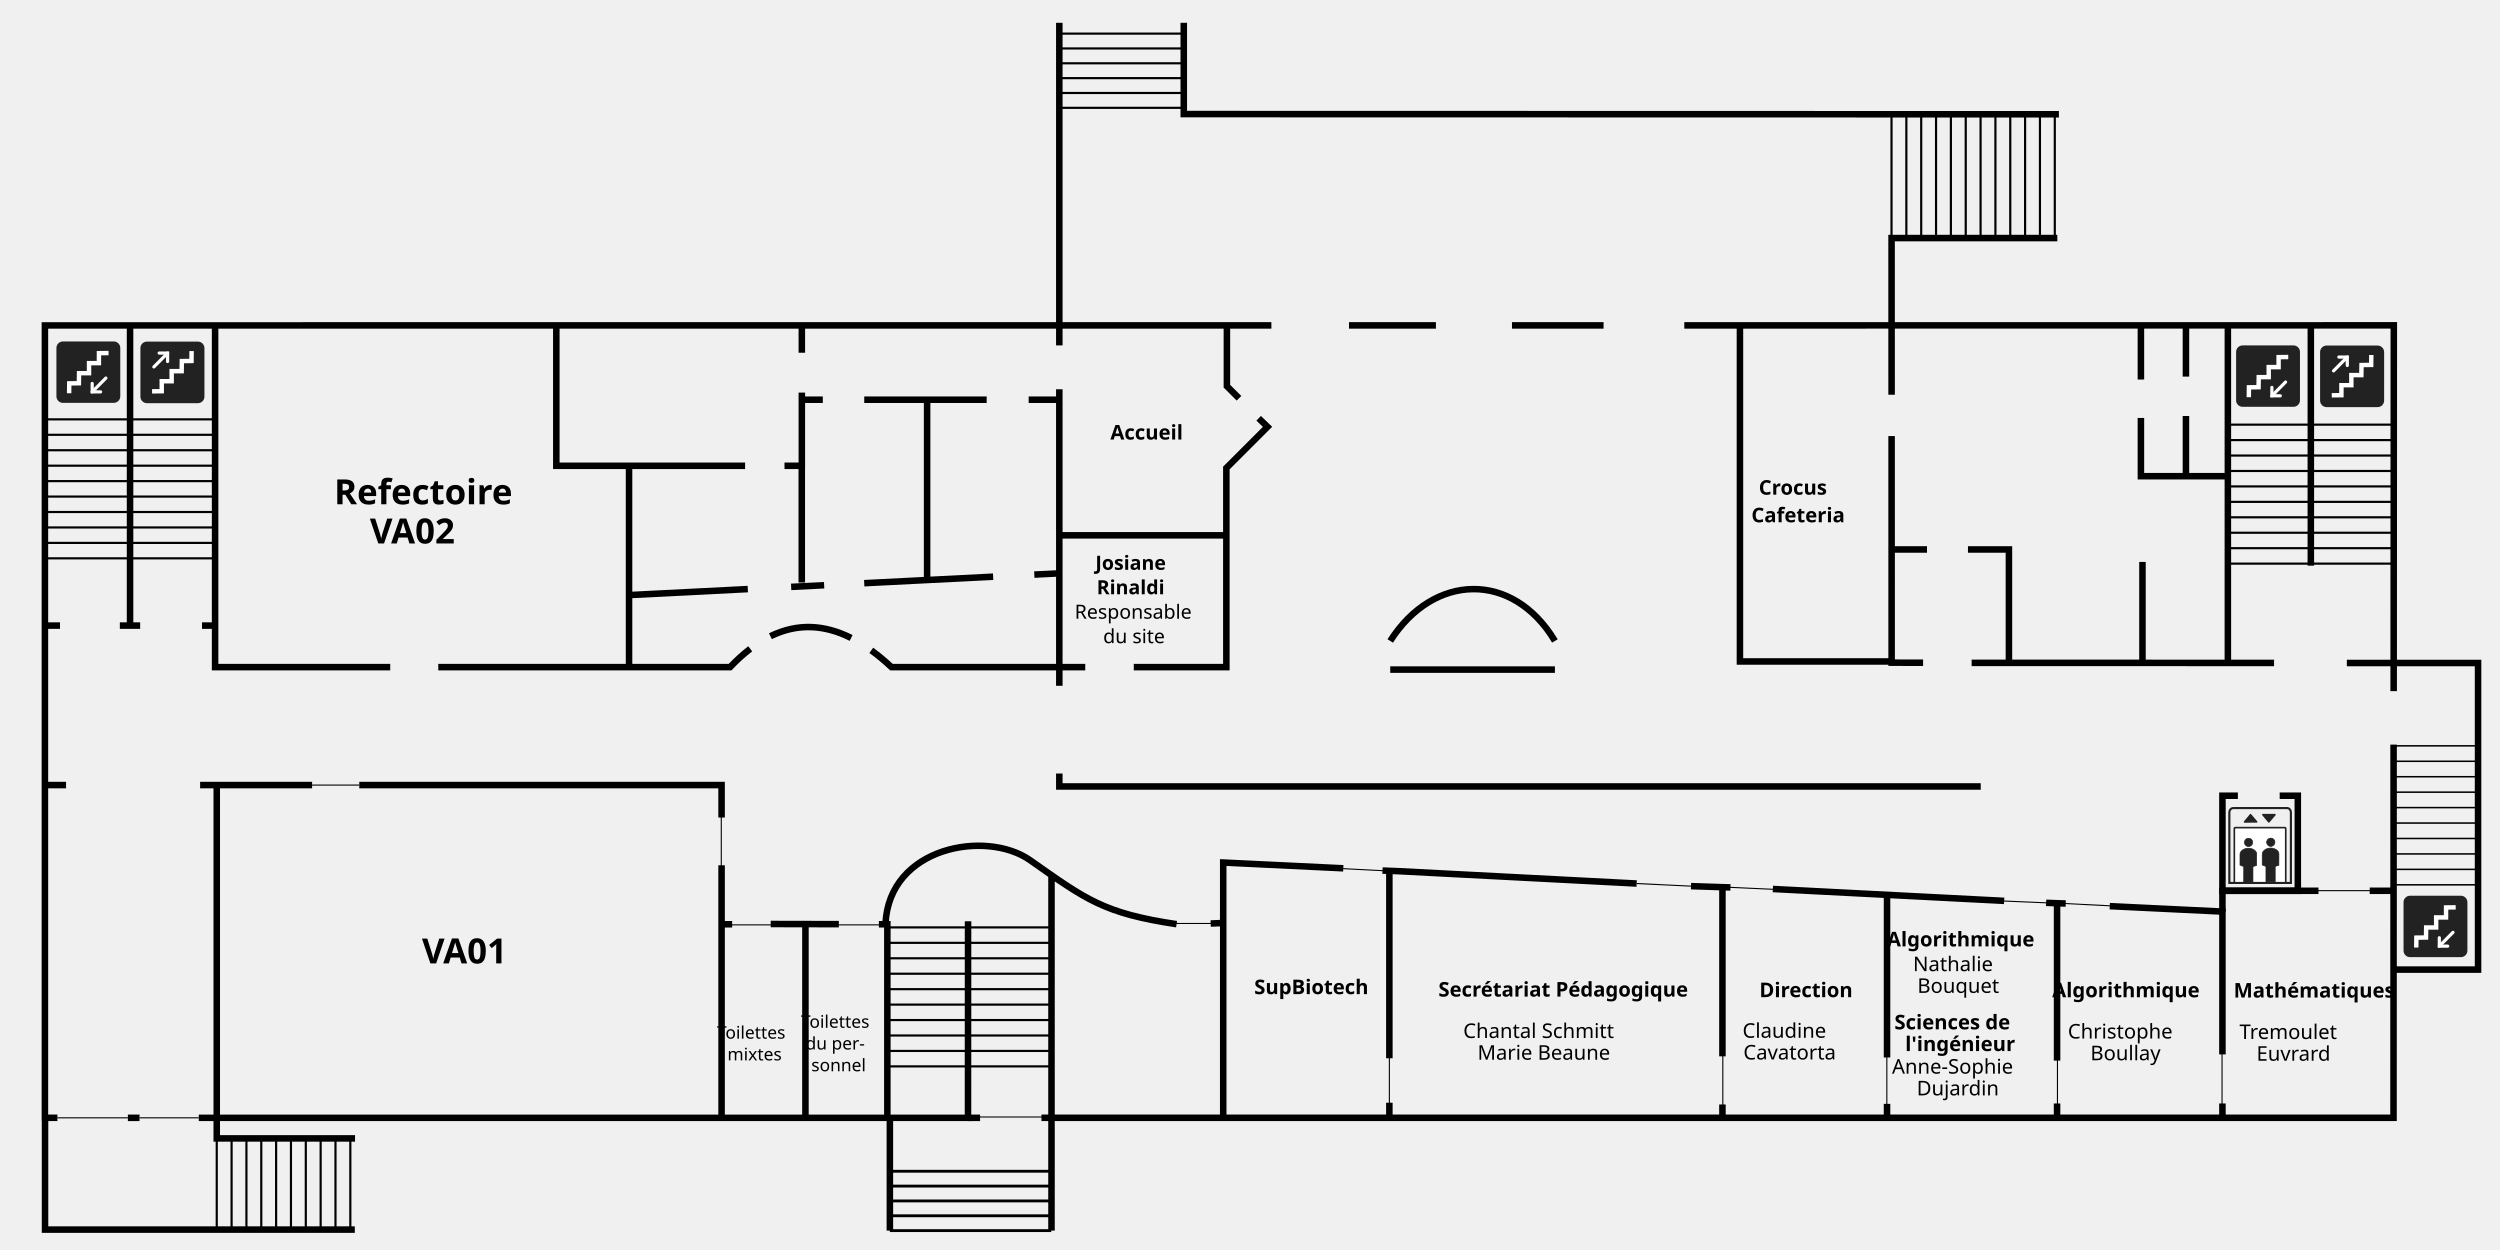
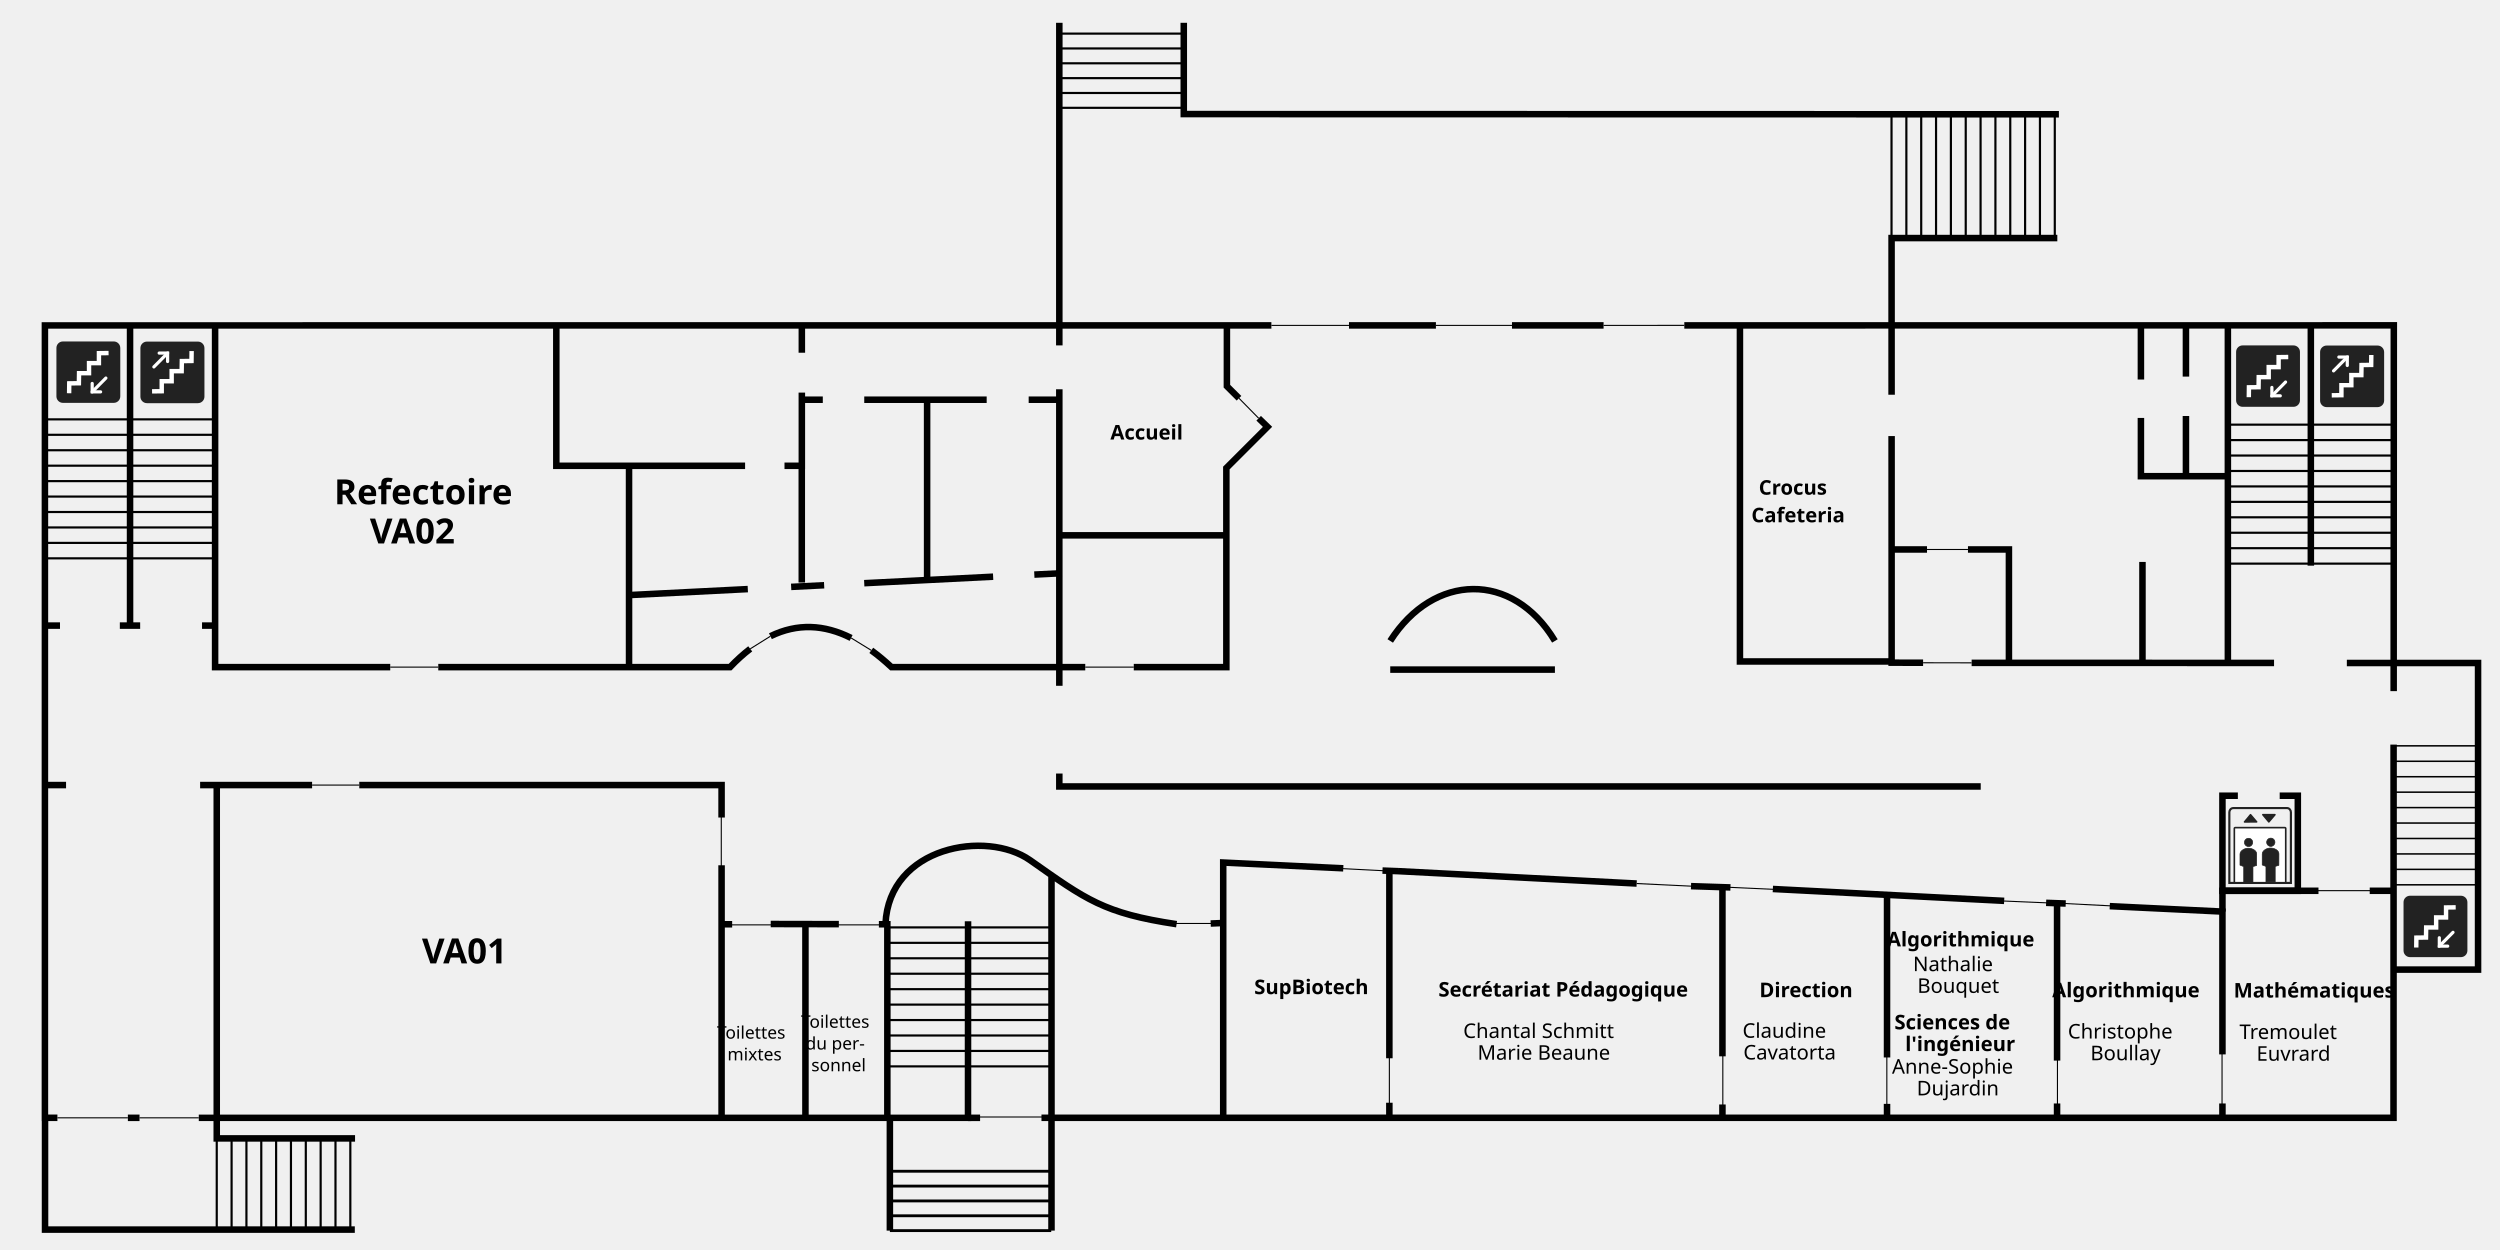
- <svg xmlns="http://www.w3.org/2000/svg" xmlns:xlink="http://www.w3.org/1999/xlink" width="2300" height="1150" viewBox="0 0 2300 1150" id="svg2" version="1.1">
+ <svg xmlns="http://www.w3.org/2000/svg" xmlns:xlink="http://www.w3.org/1999/xlink" width="100%" height="100%" viewBox="0 0 2300 1150" id="svg2" version="1.1">
  <defs id="defs4">
    <linearGradient id="linearGradient15662">
      <stop style="stop-color:#ffffff;stop-opacity:0;" offset="0" id="stop15664" />
      <stop style="stop-color:#f8f8f8;stop-opacity:1;" offset="1" id="stop15666" />
    </linearGradient>
    <linearGradient id="linearGradient259">
      <stop style="stop-color:#e0e0e0;stop-opacity:1;" offset="0" id="stop260" />
      <stop id="stop4886" offset="0.405" style="stop-color:#ffffff;stop-opacity:1;" />
      <stop id="stop4884" offset="0.534" style="stop-color:#cdcdcd;stop-opacity:1;" />
      <stop style="stop-color:#494949;stop-opacity:1;" offset="1" id="stop261" />
    </linearGradient>
    <linearGradient id="linearGradient4668">
      <stop style="stop-color:#8e8d87;stop-opacity:1;" offset="0" id="stop4670" />
      <stop id="stop4676" offset="0.276" style="stop-color:#cbc9c1;stop-opacity:1;" />
      <stop style="stop-color:#8e8d87;stop-opacity:1;" offset="1" id="stop4672" />
    </linearGradient>
    <linearGradient id="linearGradient4688">
      <stop style="stop-color:#666666;stop-opacity:1;" offset="0" id="stop4690" />
      <stop style="stop-color:#000000;stop-opacity:0;" offset="1" id="stop4692" />
    </linearGradient>
    <linearGradient id="linearGradient4698">
      <stop style="stop-color:#fffffd;stop-opacity:1;" offset="0" id="stop4700" />
      <stop id="stop4706" offset="0.5" style="stop-color:#bbbbb9;stop-opacity:1;" />
      <stop style="stop-color:#000000;stop-opacity:1;" offset="1" id="stop4702" />
    </linearGradient>
    <linearGradient id="linearGradient4733">
      <stop style="stop-color:#000000;stop-opacity:0.237;" offset="0" id="stop4735" />
      <stop style="stop-color:#000000;stop-opacity:0;" offset="1" id="stop4737" />
    </linearGradient>
    <linearGradient id="linearGradient4741">
      <stop style="stop-color:#dcdcda;stop-opacity:1;" offset="0" id="stop4743" />
      <stop style="stop-color:#bab9b7;stop-opacity:1;" offset="1" id="stop4745" />
    </linearGradient>
    <linearGradient id="linearGradient4762">
      <stop id="stop4764" offset="0" style="stop-color:#ffffff;stop-opacity:0.124;" />
      <stop style="stop-color:#ffffff;stop-opacity:1;" offset="0.103" id="stop4768" />
      <stop id="stop4766" offset="1" style="stop-color:#ffffff;stop-opacity:0;" />
    </linearGradient>
    <radialGradient id="shadowGradient" cx="32.5" cy="29.5" fx="32.5" fy="29.5" r="26.5" gradientUnits="userSpaceOnUse">
      <stop id="stop5223" stop-color="#C0C0C0" offset="0.0" />
      <stop id="stop5225" stop-color="#C0C0C0" offset="0.88" />
      <stop id="stop5227" stop-opacity="0.0" stop-color="#C0C0C0" offset="1.0" />
    </radialGradient>
    <linearGradient y2="16.249" x2="9.547" y1="42.753" x1="55.454" gradientUnits="userSpaceOnUse" id="edgeGradient">
      <stop id="stop5218" stop-color="#3057A7" offset="0.0" />
      <stop id="stop5220" stop-color="#5A7AC6" offset="1.0" />
    </linearGradient>
    <linearGradient y2="51.987" x2="22.014" y1="7.013" x1="42.986" gradientUnits="userSpaceOnUse" id="fieldGradient">
      <stop id="stop5213" stop-color="#BCD6FE" offset="0.0" />
      <stop id="stop5215" stop-color="#6787D3" offset="1.0" />
    </linearGradient>
    <radialGradient id="shadowGradient-4" cx="32.5" cy="29.5" fx="32.5" fy="29.5" r="26.5" gradientUnits="userSpaceOnUse">
      <stop id="stop5223-5" stop-color="#C0C0C0" offset="0.0" />
      <stop id="stop5225-4" stop-color="#C0C0C0" offset="0.88" />
      <stop id="stop5227-5" stop-opacity="0.0" stop-color="#C0C0C0" offset="1.0" />
    </radialGradient>
    <linearGradient y2="51.987" x2="22.014" y1="7.013" x1="42.986" gradientUnits="userSpaceOnUse" id="fieldGradient-2">
      <stop id="stop5213-4" stop-color="#BCD6FE" offset="0.0" />
      <stop id="stop5215-4" stop-color="#6787D3" offset="1.0" />
    </linearGradient>
    <linearGradient y2="16.249" x2="9.547" y1="42.753" x1="55.454" gradientUnits="userSpaceOnUse" id="edgeGradient-1">
      <stop id="stop5218-2" stop-color="#3057A7" offset="0.0" />
      <stop id="stop5220-1" stop-color="#5A7AC6" offset="1.0" />
    </linearGradient>
    <radialGradient id="shadowGradient-4-2" cx="32.5" cy="29.5" fx="32.5" fy="29.5" r="26.5" gradientUnits="userSpaceOnUse">
      <stop id="stop5223-5-3" stop-color="#C0C0C0" offset="0.0" />
      <stop id="stop5225-4-7" stop-color="#C0C0C0" offset="0.88" />
      <stop id="stop5227-5-8" stop-opacity="0.0" stop-color="#C0C0C0" offset="1.0" />
    </radialGradient>
    <linearGradient y2="51.987" x2="22.014" y1="7.013" x1="42.986" gradientUnits="userSpaceOnUse" id="fieldGradient-2-6">
      <stop id="stop5213-4-9" stop-color="#BCD6FE" offset="0.0" />
      <stop id="stop5215-4-6" stop-color="#6787D3" offset="1.0" />
    </linearGradient>
    <linearGradient y2="16.249" x2="9.547" y1="42.753" x1="55.454" gradientUnits="userSpaceOnUse" id="edgeGradient-1-8">
      <stop id="stop5218-2-6" stop-color="#3057A7" offset="0.0" />
      <stop id="stop5220-1-7" stop-color="#5A7AC6" offset="1.0" />
    </linearGradient>
    <radialGradient id="shadowGradient-2" cx="32.5" cy="29.5" fx="32.5" fy="29.5" r="26.5" gradientUnits="userSpaceOnUse">
      <stop id="stop5223-1" stop-color="#C0C0C0" offset="0.0" />
      <stop id="stop5225-43" stop-color="#C0C0C0" offset="0.88" />
      <stop id="stop5227-3" stop-opacity="0.0" stop-color="#C0C0C0" offset="1.0" />
    </radialGradient>
    <linearGradient y2="51.987" x2="22.014" y1="7.013" x1="42.986" gradientUnits="userSpaceOnUse" id="fieldGradient-5">
      <stop id="stop5213-9" stop-color="#BCD6FE" offset="0.0" />
      <stop id="stop5215-5" stop-color="#6787D3" offset="1.0" />
    </linearGradient>
    <linearGradient y2="16.249" x2="9.547" y1="42.753" x1="55.454" gradientUnits="userSpaceOnUse" id="edgeGradient-4">
      <stop id="stop5218-0" stop-color="#3057A7" offset="0.0" />
      <stop id="stop5220-13" stop-color="#5A7AC6" offset="1.0" />
    </linearGradient>
    <clipPath id="clip0">
      <rect id="rect6402" height="615" width="613" x="0" y="0" />
    </clipPath>
    <clipPath id="clip0-3">
      <rect y="0" x="0" id="rect6402-0" height="615" width="613" />
    </clipPath>
    <clipPath id="clip0-3-0">
      <rect y="0" x="0" id="rect6402-0-6" height="615" width="613" />
    </clipPath>
    <clipPath id="clip0-0">
      <rect y="0" x="0" id="rect6402-1" height="615" width="613" />
    </clipPath>
  </defs>
  <g id="layer1" transform="translate(255.8571,58.0522)">
    <path id="path4248" style="fill:none;stroke:#000000;stroke-width:6;stroke-linecap:butt;stroke-linejoin:miter;stroke-miterlimit:4;stroke-dasharray:none;stroke-opacity:1" d="m 634.748,789.528 -0.044,180.824 H -72.975 m -141.458,-0.16 v 103 h 285 M 1870.111,462.379 V 241.277 m -154.902,308.339 v -90.714 m -232.143,-11.429 h 33.929 m 37.679,0 h 37.679 v 101.429 m 162.857,-308.143 v 47.679 m 0,36.25 v 52.5 m 39.286,2.857 h -80.714 v -53.571 m 0,-35.357 v -51.071 m 80,309.571 V 240.759 m -448.896,-0.313 V 550.482 H 1485.296 M 711.519,747.928 V 967.395 1074.116 M 1788.781,911.973 V 780.607 l -103.666,-5.001 m 103.666,181.546 v 13.036 M 1636.638,771.902 V 917.688 m 0,39.464 v 14.464 M 1480.209,764.759 V 914.83 m 0,42.678 v 11.964 M 1328.781,757.616 V 913.759 m 0,44.286 v 12.857 M 1022.352,742.616 V 915.545 m 0,40.893 v 10.893 m 622.251,-194.141 -18.036,-0.649 m -38.597,-1.802 -212.806,-10.928 m -39.01,-1.431 -36.281,-1.176 m -49.991,-2.406 -218.982,-11.36 m 0,0 -14.863,-0.57 m -36.076,-2.085 -110.465,-5.309 V 970.188 M 558.781,791.902 c 3.315,-71.324 92.957,-86.763 133.037,-58.591 51.472,36.18 67.592,48.844 134.767,58.882 m 31.386,-0.605 9.381,-0.4 M -56.449,663.42 v 305.916 19.922 H 70.79 M 485.143,791.934 V 970.852 m -77.5,-178.561 h 10.088 m 35.468,-0.253 62.679,0.126 m 36.832,0.126 H 560.5 V 969.546 M -136.21,517.148 V 241.616 m -78.648,275.889 h 14.196 m 55.054,0 h 18.696 m 56.92,0 h 11.92 M 481.786,370.434 V 477.862 M 322.863,371.989 V 518.195 m 0,0 v 36.492 M 255.949,242.205 v 128.289 h 173.676 m 36.25,0 h 15.964 v -67.326 m 0,-36.683 v -26.805 m -539.805,0.505 v 315.513 h 161.119 m 44.194,0 h 268.448 c 6.187,-6.495 12.374,-12.09 18.562,-16.817 m 18.562,-11.614 c 12.374,-6.052 24.749,-8.768 37.123,-8.414 12.374,0.354 24.749,3.779 37.123,10.008 m 18.562,11.414 c 6.187,4.484 12.374,9.636 18.562,15.422 h 178.292 m 44.638,0 h 85.166 V 372.514 l 37.881,-37.881 -8.152,-7.884 m -18.094,-18.406 -11.13,-11.085 V 240.689 M 718.714,572.856 V 300.095 m 0,-40.406 V -37.052 m 765.698,342.161 -0.019,-144.137 152.481,0.002 m -152.463,182.172 0.032,208.462 28.942,0.078 m 44.656,0.078 278.228,0.078 m 66.971,0.039 42.685,0.039 h 78.028 V 833.974 h -76.513 M 1566.412,665.505 718.715,665.493 V 653.569 m 416.449,-412.273 84.272,-0.002 m 74.272,-0.002 576.411,-0.01 76.338,-0.01 -0.139,336.537 m -0.069,49.197 -0.07,343.34 H 826.535 m 0,0 H 702.293 m -905.335,0 h -11.496 V 241.351 l 1128.354,-0.039 m 71.401,-0.005 79.973,-0.005 M -214.143,664.219 h 19.06 m 123.33,0 H 31.269 m 43.409,0 H 408 v 29.849 m 0,43.91 V 969.505 M 718.843,434.479 H 873.396 M 1638.334,47.089 833.221,46.904 V -37.052 M 1841.459,674.045 h 16.679 v 87.429 h -69.357 v -87.429 h 14.196" />
    <path id="path4290" style="fill:none;stroke:#000000;stroke-width:1px;stroke-linecap:butt;stroke-linejoin:miter;stroke-opacity:1" d="m 1642.375,773.113 44.699,2.273 m -100.51,-4.546 41.669,1.768 m -294.207,-14.395 44.194,2.02 m -128.338,-5.436 49.991,2.406 m -321.421,-16.162 39.396,2.02 m -194.781,48.484 h 37.143 M 1788.424,958.58 v -50 m -151.429,50.178 v -43.393 m -156.964,43.928 v -46.25 m -150.893,46.786 v -48.929 m -306.786,47.143 V 913.58 M 512.267,792.811 h 41.416 m -138.138,0 h 40.154 M 407.716,690.028 v 51.77 m 226.765,227.801 h 69.715" />
-     <text xml:space="preserve" style="font-style:normal;font-weight:normal;line-height:0%;font-family:sans-serif;text-align:center;letter-spacing:0px;word-spacing:0px;text-anchor:middle;fill:#000000;fill-opacity:1;stroke:none" x="795.253" y="466.158" id="text4390">
-       <tspan id="tspan4392" x="795.253" y="466.158" style="font-weight:bold;font-size:18px;line-height:1.25;font-family:sans-serif;-inkscape-font-specification:'Sans Bold'">Josiane</tspan>
-       <tspan x="795.253" y="488.658" style="font-weight:bold;font-size:18px;line-height:1.25;font-family:sans-serif;-inkscape-font-specification:'Sans Bold'" id="tspan3605">Rinaldi</tspan>
-       <tspan x="795.253" y="511.158" id="tspan4448" style="font-size:18px;line-height:1.25;font-family:sans-serif"> Responsable</tspan>
-       <tspan x="795.253" y="533.658" id="tspan4396" style="font-size:18px;line-height:1.25;font-family:sans-serif">du site</tspan>
-     </text>
    <text xml:space="preserve" style="font-style:normal;font-weight:normal;line-height:0%;font-family:sans-serif;text-align:center;letter-spacing:0px;word-spacing:0px;text-anchor:middle;fill:#000000;fill-opacity:1;stroke:none" x="446.155" y="897.513" id="text4488">
      <tspan id="tspan4490" x="446.155" y="897.513" style="font-size:16px;line-height:1.25;font-family:sans-serif">Toilettes</tspan>
      <tspan x="446.155" y="917.513" id="tspan4492" style="font-size:16px;line-height:1.25;font-family:sans-serif">mixtes</tspan>
    </text>
    <text xml:space="preserve" style="font-style:normal;font-weight:normal;line-height:0%;font-family:sans-serif;letter-spacing:0px;word-spacing:0px;fill:#000000;fill-opacity:1;stroke:none" x="523.442" y="887.513" id="text4494">
      <tspan id="tspan4496" x="523.442" y="887.513" style="font-size:16px;line-height:1.25;font-family:sans-serif;text-align:center;text-anchor:middle">Toilettes</tspan>
      <tspan x="523.442" y="907.513" id="tspan4500" style="font-size:16px;line-height:1.25;font-family:sans-serif;text-align:center;text-anchor:middle">du per-</tspan>
      <tspan x="523.442" y="927.513" style="font-size:16px;line-height:1.25;font-family:sans-serif;text-align:center;text-anchor:middle" id="tspan4504">sonnel</tspan>
    </text>
    <path id="path4945" style="fill:none;stroke:#000000;stroke-width:2;stroke-linecap:butt;stroke-linejoin:miter;stroke-miterlimit:4;stroke-dasharray:none;stroke-opacity:1" d="M -214.791,455.616 H -58.005 M -215.505,441.41 H -57.291 M -214.969,427.203 H -57.826 M -214.612,412.997 H -58.184 M -214.791,398.791 H -58.005 M -215.148,384.584 H -57.648 M -214.434,370.378 H -58.362 M -214.434,356.172 H -58.362 M -215.505,341.965 H -57.291 M -216.041,327.759 h 159.286" />
    <path id="path4945-9" style="fill:none;stroke:#000000;stroke-width:2;stroke-linecap:butt;stroke-linejoin:miter;stroke-miterlimit:4;stroke-dasharray:none;stroke-opacity:1" d="M 561.368,923.015 H 710.578 M 560.654,908.809 H 711.292 M 561.19,894.602 H 710.756 M 561.547,880.396 h 148.852 m -149.031,-14.206 H 710.578 M 561.011,851.984 H 710.935 M 561.725,837.777 H 710.221 M 561.725,823.571 H 710.221 M 560.654,809.364 H 711.292 M 560.118,795.158 h 151.71" />
    <path id="path4945-8" style="fill:none;stroke:#000000;stroke-width:2;stroke-linecap:butt;stroke-linejoin:miter;stroke-miterlimit:4;stroke-dasharray:none;stroke-opacity:1" d="m 1793.995,460.486 h 152.143 m -152.857,-14.206 h 153.571 M 1793.816,432.074 h 152.5 m -152.143,-14.206 h 151.786 m -151.964,-14.206 h 152.143 m -152.5,-14.206 h 152.857 m -152.143,-14.206 h 151.429 m -151.429,-14.206 h 151.429 m -152.5,-14.206 h 153.571 m -154.107,-14.206 h 154.643" />
    <path id="path4945-0" style="fill:none;stroke:#000000;stroke-width:1.415;stroke-linecap:butt;stroke-linejoin:miter;stroke-miterlimit:4;stroke-dasharray:none;stroke-opacity:1" d="m 1945.66,755.976 h 75.724 m -76.082,-14.206 h 76.439 m -76.171,-14.206 h 75.903 m -75.724,-14.206 h 75.545 m -75.634,-14.206 h 75.724 m -75.903,-14.206 h 76.082 m -75.724,-14.206 h 75.366 m -75.366,-14.206 h 75.366 m -75.903,-14.206 h 76.439 m -76.707,-14.206 h 76.976" />
    <path id="path5034" style="fill:none;stroke:#000000;stroke-width:2;stroke-linecap:butt;stroke-linejoin:miter;stroke-miterlimit:4;stroke-dasharray:none;stroke-opacity:1" d="m 1607.236,45.45 v 114.286 m -13.655,-113.75 v 113.214 M 1579.926,47.057 v 111.071 m -13.655,-111.071 v 111.071 m -13.655,-111.786 v 112.5 M 1538.961,46.7 v 111.786 M 1525.307,46.879 v 111.429 m -13.655,-111.786 v 112.143 m -13.655,-112.679 v 113.214 m -13.655,-112.5 v 111.786 m 136.549,0.36 V 46.34 m 13.655,113.074 V 45.772" />
    <path id="path5034-9" style="fill:none;stroke:#000000;stroke-width:2;stroke-linecap:butt;stroke-linejoin:miter;stroke-miterlimit:4;stroke-dasharray:none;stroke-opacity:1" d="m 720.566,-27.128 h 112.5 m -112.143,13.655 h 111.786 M 721.102,0.182 h 111.429 m -111.786,13.655 h 112.143 M 720.209,27.492 h 113.214 m -112.5,13.655 h 111.786" />
    <path id="path5034-0" style="fill:none;stroke:#000000;stroke-width:2.621;stroke-linecap:butt;stroke-linejoin:miter;stroke-miterlimit:4;stroke-dasharray:none;stroke-opacity:1" d="M 711.263,1074.116 H 562.827 m 147.823,-13.655 H 563.44 m 146.903,-13.655 H 563.747 m 147.209,-13.655 H 563.134 m 148.743,-13.655 H 562.213" />
    <path id="path5034-0-6" style="fill:none;stroke:#000000;stroke-width:2;stroke-linecap:butt;stroke-linejoin:miter;stroke-miterlimit:4;stroke-dasharray:none;stroke-opacity:1" d="m 52.79,988.723 v 84.643 m -13.655,-84.107 v 83.572 m -13.655,-82.5 v 81.429 m -13.655,-81.429 v 81.429 m -13.655,-82.143 v 82.857 m -13.655,-82.5 v 82.143 m -13.655,-81.964 v 81.786 m -13.655,-82.143 v 82.5 M -56.449,989.259 v 83.572 m 122.895,-0.354 v -82.863" />
    <path style="fill:none;stroke:#000000;stroke-width:6;stroke-linecap:butt;stroke-linejoin:miter;stroke-miterlimit:4;stroke-dasharray:none;stroke-opacity:1" d="m 1023.151,531.618 c 39.851,-62.525 112.721,-64.671 151.505,0 m 0.01,26.38 -151.514,0.002" id="path5134" />
    <g id="g5250-0-9" transform="matrix(0.3687822,0,0,0.3687822,1865.743,946.9318)" />
    <path style="fill:none;stroke:#000000;stroke-width:6;stroke-linecap:butt;stroke-linejoin:miter;stroke-miterlimit:4;stroke-dasharray:none;stroke-opacity:1" d="m 1788.781,780.607 v -19.134 h 88.362 m 47.143,0 h 20" id="path1154" />
    <path style="fill:none;stroke:#000000;stroke-width:1px;stroke-linecap:butt;stroke-linejoin:miter;stroke-opacity:1" d="m 1872.401,761.352 h 58.084" id="path1156" />
    <text xml:space="preserve" style="font-size:18.667px;line-height:1.25;font-family:Bahagia;-inkscape-font-specification:Bahagia" x="1799.092" y="859.7" id="text1160">
      <tspan id="tspan1158" x="1799.092" y="859.7" style="font-style:normal;font-variant:normal;font-weight:bold;font-stretch:normal;font-size:18.667px;font-family:'Atkinson Hyperlegible';-inkscape-font-specification:'Atkinson Hyperlegible Bold'">Mathématiques</tspan>
    </text>
    <text xml:space="preserve" style="font-size:18.667px;line-height:1.25;font-family:Bahagia;-inkscape-font-specification:Bahagia" x="1067.474" y="858.803" id="text1160-4">
      <tspan id="tspan1158-3" x="1067.474" y="858.803" style="font-style:normal;font-variant:normal;font-weight:bold;font-stretch:normal;font-size:18.667px;font-family:'Atkinson Hyperlegible';-inkscape-font-specification:'Atkinson Hyperlegible Bold'">Secrétariat Pédagogique</tspan>
    </text>
    <text xml:space="preserve" style="font-size:18.667px;line-height:17.93px;font-family:Bahagia;-inkscape-font-specification:Bahagia" x="1176.642" y="896.9" id="text1160-4-7">
      <tspan style="font-style:normal;font-variant:normal;font-weight:normal;font-stretch:normal;font-size:18.667px;font-family:'Atkinson Hyperlegible';-inkscape-font-specification:'Atkinson Hyperlegible';text-align:center;text-anchor:middle" id="tspan1200" x="1176.642" y="896.9">Chantal Schmitt</tspan>
      <tspan x="1176.642" y="916.888" style="font-style:normal;font-variant:normal;font-weight:normal;font-stretch:normal;font-size:18.667px;font-family:'Atkinson Hyperlegible';-inkscape-font-specification:'Atkinson Hyperlegible';text-align:center;text-anchor:middle" id="tspan1198">Marie Beaune</tspan>
    </text>
    <text xml:space="preserve" style="font-size:18.667px;line-height:1.25;font-family:Bahagia;-inkscape-font-specification:Bahagia" x="1362.755" y="859.344" id="text1160-4-0">
      <tspan id="tspan1158-3-8" x="1362.755" y="859.344" style="font-style:normal;font-variant:normal;font-weight:bold;font-stretch:normal;font-size:18.667px;font-family:'Atkinson Hyperlegible';-inkscape-font-specification:'Atkinson Hyperlegible Bold'">Direction</tspan>
    </text>
    <text xml:space="preserve" style="font-size:18.667px;line-height:17.93px;font-family:Bahagia;-inkscape-font-specification:Bahagia" x="1402.739" y="896.693" id="text1160-4-7-7">
      <tspan x="1402.739" y="896.693" style="font-style:normal;font-variant:normal;font-weight:normal;font-stretch:normal;font-size:18.667px;font-family:'Atkinson Hyperlegible';-inkscape-font-specification:'Atkinson Hyperlegible';text-align:center;text-anchor:middle" id="tspan1198-6">Claudine</tspan>
      <tspan x="1402.739" y="916.681" style="font-style:normal;font-variant:normal;font-weight:normal;font-stretch:normal;font-size:18.667px;font-family:'Atkinson Hyperlegible';-inkscape-font-specification:'Atkinson Hyperlegible';text-align:center;text-anchor:middle" id="tspan1243">Cavatorta</tspan>
    </text>
    <text xml:space="preserve" style="font-size:18.667px;line-height:17.93px;font-family:Bahagia;-inkscape-font-specification:Bahagia" x="1559.658" y="888.942" id="text1160-4-0-9">
      <tspan style="font-style:normal;font-variant:normal;font-weight:bold;font-stretch:normal;font-size:18.667px;font-family:'Atkinson Hyperlegible';-inkscape-font-specification:'Atkinson Hyperlegible Bold';text-align:center;text-anchor:middle" id="tspan1278" x="1559.658" y="888.942">Sciences de </tspan>
      <tspan x="1559.658" y="908.931" style="font-style:normal;font-variant:normal;font-weight:bold;font-stretch:normal;font-size:18.667px;font-family:'Atkinson Hyperlegible';-inkscape-font-specification:'Atkinson Hyperlegible Bold';text-align:center;text-anchor:middle" id="tspan1272">l'ingénieur</tspan>
    </text>
    <text xml:space="preserve" style="font-size:18.667px;line-height:17.93px;font-family:Bahagia;-inkscape-font-specification:Bahagia" x="1557.474" y="929.705" id="text1160-4-7-7-2">
      <tspan x="1557.474" y="929.705" style="font-style:normal;font-variant:normal;font-weight:normal;font-stretch:normal;font-size:18.667px;font-family:'Atkinson Hyperlegible';-inkscape-font-specification:'Atkinson Hyperlegible';text-align:center;text-anchor:middle" id="tspan1243-1">Anne-Sophie</tspan>
      <tspan x="1557.474" y="949.693" style="font-style:normal;font-variant:normal;font-weight:normal;font-stretch:normal;font-size:18.667px;font-family:'Atkinson Hyperlegible';-inkscape-font-specification:'Atkinson Hyperlegible';text-align:center;text-anchor:middle" id="tspan1276">Dujardin</tspan>
    </text>
    <text xml:space="preserve" style="font-size:18.667px;line-height:17.93px;font-family:Bahagia;-inkscape-font-specification:Bahagia" x="1560.078" y="812.652" id="text1160-4-0-9-0">
      <tspan x="1560.078" y="812.652" style="font-style:normal;font-variant:normal;font-weight:bold;font-stretch:normal;font-size:18.667px;font-family:'Atkinson Hyperlegible';-inkscape-font-specification:'Atkinson Hyperlegible Bold';text-align:center;text-anchor:middle" id="tspan1272-4">Algorithmique</tspan>
    </text>
    <text xml:space="preserve" style="font-size:18.667px;line-height:17.93px;font-family:Bahagia;-inkscape-font-specification:Bahagia" x="1557.894" y="835.415" id="text1160-4-7-7-2-2">
      <tspan x="1557.894" y="835.415" style="font-style:normal;font-variant:normal;font-weight:normal;font-stretch:normal;font-size:18.667px;font-family:'Atkinson Hyperlegible';-inkscape-font-specification:'Atkinson Hyperlegible';text-align:center;text-anchor:middle" id="tspan1276-4">Nathalie</tspan>
      <tspan x="1557.894" y="855.403" style="font-style:normal;font-variant:normal;font-weight:normal;font-stretch:normal;font-size:18.667px;font-family:'Atkinson Hyperlegible';-inkscape-font-specification:'Atkinson Hyperlegible';text-align:center;text-anchor:middle" id="tspan1314">Bouquet</tspan>
    </text>
    <text xml:space="preserve" style="font-size:18.667px;line-height:17.93px;font-family:Bahagia;-inkscape-font-specification:Bahagia" x="1712.1" y="859.461" id="text1160-4-0-9-0-5">
      <tspan x="1712.1" y="859.461" style="font-style:normal;font-variant:normal;font-weight:bold;font-stretch:normal;font-size:18.667px;font-family:'Atkinson Hyperlegible';-inkscape-font-specification:'Atkinson Hyperlegible Bold';text-align:center;text-anchor:middle" id="tspan1272-4-7">Algorithmique</tspan>
    </text>
    <text xml:space="preserve" style="font-size:18.667px;line-height:17.93px;font-family:Bahagia;-inkscape-font-specification:Bahagia" x="1711.734" y="897.377" id="text1160-4-7-7-2-2-4">
      <tspan x="1711.734" y="897.377" style="font-style:normal;font-variant:normal;font-weight:normal;font-stretch:normal;font-size:18.667px;font-family:'Atkinson Hyperlegible';-inkscape-font-specification:'Atkinson Hyperlegible';text-align:center;text-anchor:middle" id="tspan1314-2">Christophe</tspan>
      <tspan x="1711.734" y="917.365" style="font-style:normal;font-variant:normal;font-weight:normal;font-stretch:normal;font-size:18.667px;font-family:'Atkinson Hyperlegible';-inkscape-font-specification:'Atkinson Hyperlegible';text-align:center;text-anchor:middle" id="tspan1345">Boullay</tspan>
    </text>
    <text xml:space="preserve" style="font-size:18.667px;line-height:17.93px;font-family:Bahagia;-inkscape-font-specification:Bahagia" x="1866.282" y="897.828" id="text1160-4-7-7-2-2-4-4">
      <tspan x="1866.282" y="897.828" style="font-style:normal;font-variant:normal;font-weight:normal;font-stretch:normal;font-size:18.667px;font-family:'Atkinson Hyperlegible';-inkscape-font-specification:'Atkinson Hyperlegible';text-align:center;text-anchor:middle" id="tspan1345-4">Tremoulet</tspan>
      <tspan x="1866.282" y="917.816" style="font-style:normal;font-variant:normal;font-weight:normal;font-stretch:normal;font-size:18.667px;font-family:'Atkinson Hyperlegible';-inkscape-font-specification:'Atkinson Hyperlegible';text-align:center;text-anchor:middle" id="tspan1370">Euvrard</tspan>
    </text>
    <text xml:space="preserve" style="font-size:18.667px;line-height:1.25;font-family:Bahagia;-inkscape-font-specification:Bahagia" x="898.005" y="856.581" id="text1160-4-0-3">
      <tspan id="tspan1158-3-8-2" x="898.005" y="856.581" style="font-style:normal;font-variant:normal;font-weight:bold;font-stretch:normal;font-size:18.667px;font-family:'Atkinson Hyperlegible';-inkscape-font-specification:'Atkinson Hyperlegible Bold'">SupBiotech</tspan>
    </text>
    <a xlink:href="vj-va-f1.svg" transform="translate(38,-154)" id="a1420">
      <g id="g1779" transform="matrix(1.497206,0,0,1.497206,1645.729,510.3782)">
        <path style="fill:none;stroke:#222222;stroke-width:1.323;stroke-linecap:butt;stroke-linejoin:miter;stroke-miterlimit:4;stroke-dasharray:none;stroke-opacity:1" d="M 112.236,265.75 H 74.411 v -43.415 c 0,-1.194 0.856,-2.592 2.491,-2.592 h 32.994 c 1.425,0 2.348,1.373 2.348,2.582 z" id="path1676" />
        <rect style="fill:#ffffff;fill-opacity:1;stroke:#222222;stroke-width:2.022;stroke-linecap:round;stroke-linejoin:round;stroke-miterlimit:4;stroke-dasharray:none;stroke-opacity:1;paint-order:markers stroke fill" id="rect1588-0-8-3" width="30.571" height="32.832" x="77.986" y="232.268" rx="0" />
        <path style="fill:#222222;fill-opacity:1;stroke:#222222;stroke-width:1;stroke-linecap:butt;stroke-linejoin:round;stroke-miterlimit:4;stroke-dasharray:none;stroke-opacity:1" d="m 94.997,223.799 3.681,4.417 3.744,-4.396 z" id="path1605-1-3" />
        <path style="fill:#222222;fill-opacity:1;stroke:#222222;stroke-width:1;stroke-linecap:butt;stroke-linejoin:round;stroke-miterlimit:4;stroke-dasharray:none;stroke-opacity:1" d="m 83.745,228.238 3.681,-4.417 3.744,4.396 z" id="path1605-2-4-8" />
        <path style="fill:#222222;fill-opacity:1;stroke:#222222;stroke-width:0.395;stroke-linecap:butt;stroke-linejoin:round;stroke-miterlimit:4;stroke-dasharray:none;stroke-opacity:1" d="m 83.241,255.695 v 9.54 h 5.684 v -9.556 l 2.259,-0.658 0.033,-7.07 c 0.009,-1.912 -2.35,-3.553 -5.201,-3.557 -2.508,-0.003 -5.065,1.714 -5.065,3.681 v 6.723 z" id="path1011-82-7" />
        <circle style="fill:#222222;fill-opacity:1;stroke:#222222;stroke-width:0.395;stroke-linecap:round;stroke-linejoin:round;stroke-miterlimit:4;stroke-dasharray:none;stroke-opacity:1;paint-order:markers stroke fill" id="path1013-7-0" cx="86.224" cy="240.836" r="2.538" />
        <path style="fill:#222222;fill-opacity:1;stroke:#222222;stroke-width:0.395;stroke-linecap:butt;stroke-linejoin:round;stroke-miterlimit:4;stroke-dasharray:none;stroke-opacity:1" d="m 96.903,255.595 v 9.54 h 5.684 v -9.556 l 2.259,-0.658 0.033,-7.07 c 0.009,-1.912 -2.35,-3.553 -5.201,-3.557 -2.508,-0.003 -5.065,1.714 -5.065,3.681 v 6.723 z" id="path1011-8-3-8" />
        <circle style="fill:#222222;fill-opacity:1;stroke:#222222;stroke-width:0.395;stroke-linecap:round;stroke-linejoin:round;stroke-miterlimit:4;stroke-dasharray:none;stroke-opacity:1;paint-order:markers stroke fill" id="path1013-5-5-5" cx="99.886" cy="240.737" r="2.538" />
      </g>
    </a>
    <path style="fill:none;stroke:#000000;stroke-width:6;stroke-linecap:butt;stroke-linejoin:miter;stroke-miterlimit:4;stroke-dasharray:none;stroke-opacity:1" d="m 634.703,970.352 h 11.12" id="path1289" />
    <path style="fill:none;stroke:#000000;stroke-width:6;stroke-linecap:butt;stroke-linejoin:miter;stroke-miterlimit:4;stroke-dasharray:none;stroke-opacity:1" d="M 562.827,1074.116 V 970.331" id="path1291" />
    <path style="fill:none;stroke:#000000;stroke-width:1px;stroke-linecap:butt;stroke-linejoin:miter;stroke-opacity:1" d="m -203.042,970.347 64.828,2e-4 m 10.714,0 54.525,2e-4" id="path1293" />
    <path style="fill:none;stroke:#000000;stroke-width:6;stroke-linecap:butt;stroke-linejoin:miter;stroke-miterlimit:4;stroke-dasharray:none;stroke-opacity:1" d="m -138.214,970.348 h 10.714" id="path1295" />
    <path style="fill:none;stroke:#000000;stroke-width:1px;stroke-linecap:butt;stroke-linejoin:miter;stroke-opacity:1" d="M 31.269,664.219 H 74.677" id="path1297" />
    <path style="fill:none;stroke:#000000;stroke-width:6;stroke-linecap:butt;stroke-linejoin:miter;stroke-miterlimit:4;stroke-dasharray:none;stroke-opacity:1" d="m 321.564,489.499 110.559,-5.591 m 39.876,-2.016 30.355,-1.535 m 36.878,-1.865 118.594,-5.997 m 37.886,-1.916 25.368,-1.283" id="path1299" />
    <path style="fill:none;stroke:#000000;stroke-width:6;stroke-linecap:butt;stroke-linejoin:miter;stroke-miterlimit:4;stroke-dasharray:none;stroke-opacity:1" d="m 482.936,309.692 h 18.183 m 38.133,0 H 651.884 m 38.638,0 h 28.537" id="path1301" />
    <path style="fill:none;stroke:#000000;stroke-width:6;stroke-linecap:butt;stroke-linejoin:miter;stroke-miterlimit:4;stroke-dasharray:none;stroke-opacity:1" d="m 597.083,309.692 v 164.907" id="path1303" />
    <a xlink:href="vj-va-f1.svg" id="a1197" style="display:inline" transform="matrix(0.8368388,0,0,0.8368388,1643.962,-685.4606)">
      <g id="g1195">
        <rect style="fill:#222222;fill-opacity:1;stroke:none;stroke-width:3.812;stroke-linecap:round;stroke-linejoin:round;stroke-miterlimit:4;stroke-dasharray:none;stroke-opacity:1;paint-order:markers stroke fill" id="rect1968-4-8" width="70.401" height="67.693" x="280.417" y="1129.624" ry="7.178" />
        <path style="fill:none;stroke:#ffffff;stroke-width:4.873;stroke-linecap:butt;stroke-linejoin:miter;stroke-miterlimit:4;stroke-dasharray:none;stroke-opacity:1" d="m 336.717,1140.024 -0.136,10.894 -10.622,0.136 -0.184,11.073 h -10.998 v 11.075 h -10.901 l -0.025,10.986 -10.622,0.136" id="path1903-8-6" />
        <g id="g1996-4-7" transform="matrix(-0.1361752,0,0,-0.1361752,174.6028,1291.634)">
          <path style="fill:none;stroke:#ffffff;stroke-width:25.932;stroke-linecap:round;stroke-linejoin:miter;stroke-miterlimit:4;stroke-dasharray:none;stroke-opacity:1" d="M -885.838,985.217 -996.563,1096.966" id="path1905-2-1" />
          <path style="fill:none;stroke:#ffffff;stroke-width:25.932;stroke-linecap:round;stroke-linejoin:miter;stroke-miterlimit:4;stroke-dasharray:none;stroke-opacity:1" d="m -928.614,1096.966 -67.95,1e-4 3.3e-4,-67.949" id="path1907-4-7" />
        </g>
      </g>
    </a>
    <a xlink:href="vj-va-f-1.svg" id="a2089" transform="matrix(0.8315423,0,0,0.8315423,2084.382,812.8674)">
      <g id="g2024" transform="matrix(0.136674,0,0,0.136674,17.89789,-153.8829)">
        <rect style="fill:#222222;fill-opacity:1;stroke:none;stroke-width:27.995;stroke-linecap:round;stroke-linejoin:round;stroke-miterlimit:4;stroke-dasharray:none;stroke-opacity:1;paint-order:markers stroke fill" id="rect1968" width="516.986" height="497.102" x="-1265.884" y="713.696" ry="52.714" />
        <path style="fill:none;stroke:#ffffff;stroke-width:35.781;stroke-linecap:butt;stroke-linejoin:miter;stroke-miterlimit:4;stroke-dasharray:none;stroke-opacity:1" d="m -1163.01,1132.955 1,-80 78,-1 1.353,-81.317 h 80.761 v -81.325 h 80.052 l 0.187,-80.675 78,-1" id="path1903" />
        <g id="g1996" transform="translate(20.33134,24.84941)">
          <path style="fill:none;stroke:#ffffff;stroke-width:25.932;stroke-linecap:round;stroke-linejoin:miter;stroke-miterlimit:4;stroke-dasharray:none;stroke-opacity:1" d="M -885.838,985.217 -996.563,1096.966" id="path1905" />
          <path style="fill:none;stroke:#ffffff;stroke-width:25.932;stroke-linecap:round;stroke-linejoin:miter;stroke-miterlimit:4;stroke-dasharray:none;stroke-opacity:1" d="m -928.614,1096.966 -67.95,1e-4 3.3e-4,-67.949" id="path1907" />
        </g>
      </g>
    </a>
    <text xml:space="preserve" style="font-size:18.667px;line-height:1.25;font-family:Bahagia;-inkscape-font-specification:Bahagia" x="1410.528" y="397.053" id="text1160-4-0-4">
      <tspan id="tspan1158-3-8-4" x="1410.528" y="397.053" style="font-style:normal;font-variant:normal;font-weight:bold;font-stretch:normal;font-size:18.667px;font-family:'Atkinson Hyperlegible';-inkscape-font-specification:'Atkinson Hyperlegible Bold';text-align:center;text-anchor:middle">Crocus</tspan>
      <tspan x="1410.528" y="422.445" style="font-style:normal;font-variant:normal;font-weight:bold;font-stretch:normal;font-size:18.667px;font-family:'Atkinson Hyperlegible';-inkscape-font-specification:'Atkinson Hyperlegible Bold';text-align:center;text-anchor:middle" id="tspan1355">Cafeteria</tspan>
    </text>
    <text xml:space="preserve" style="font-size:18.667px;line-height:1.25;font-family:Bahagia;-inkscape-font-specification:Bahagia" x="765.693" y="346.339" id="text1160-4-0-6">
      <tspan id="tspan1158-3-8-8" x="765.693" y="346.339" style="font-style:normal;font-variant:normal;font-weight:bold;font-stretch:normal;font-size:18.667px;font-family:'Atkinson Hyperlegible';-inkscape-font-specification:'Atkinson Hyperlegible Bold'">Accueil</tspan>
    </text>
    <text xml:space="preserve" style="font-size:32px;line-height:1.25;font-family:Bahagia;-inkscape-font-specification:Bahagia" x="132.352" y="828.297" id="text1160-4-0-6-3">
      <tspan id="tspan1158-3-8-8-9" x="132.352" y="828.297" style="font-style:normal;font-variant:normal;font-weight:bold;font-stretch:normal;font-size:32px;font-family:'Atkinson Hyperlegible';-inkscape-font-specification:'Atkinson Hyperlegible Bold'">VA01</tspan>
    </text>
    <text xml:space="preserve" style="font-size:32px;line-height:1.25;font-family:Bahagia;-inkscape-font-specification:Bahagia" x="51.563" y="405.88" id="text1160-4-0-6-3-5">
      <tspan x="51.563" y="405.88" style="font-style:normal;font-variant:normal;font-weight:bold;font-stretch:normal;font-size:32px;font-family:'Atkinson Hyperlegible';-inkscape-font-specification:'Atkinson Hyperlegible Bold'" id="tspan1403">Refectoire</tspan>
    </text>
    <text xml:space="preserve" style="font-size:32px;line-height:1.25;font-family:Bahagia;-inkscape-font-specification:Bahagia" x="84.429" y="441.932" id="text1160-4-0-6-3-5-2">
      <tspan x="84.429" y="441.932" style="font-style:normal;font-variant:normal;font-weight:bold;font-stretch:normal;font-size:32px;font-family:'Atkinson Hyperlegible';-inkscape-font-specification:'Atkinson Hyperlegible Bold'" id="tspan1403-8">VA02</tspan>
    </text>
    <a xlink:href="vj-va-f-1.svg" transform="matrix(0.8315423,0,0,0.8315423,1930.34,306.574)" id="a2089-0">
      <g id="g2024-0" transform="matrix(0.136674,0,0,0.136674,17.89789,-153.8829)">
        <rect style="fill:#222222;fill-opacity:1;stroke:none;stroke-width:27.995;stroke-linecap:round;stroke-linejoin:round;stroke-miterlimit:4;stroke-dasharray:none;stroke-opacity:1;paint-order:markers stroke fill" id="rect1968-8" width="516.986" height="497.102" x="-1265.884" y="713.696" ry="52.714" />
        <path style="fill:none;stroke:#ffffff;stroke-width:35.781;stroke-linecap:butt;stroke-linejoin:miter;stroke-miterlimit:4;stroke-dasharray:none;stroke-opacity:1" d="m -1163.01,1132.955 1,-80 78,-1 1.353,-81.317 h 80.761 v -81.325 h 80.052 l 0.187,-80.675 78,-1" id="path1903-7" />
        <g id="g1996-3" transform="translate(20.33134,24.84941)">
          <path style="fill:none;stroke:#ffffff;stroke-width:25.932;stroke-linecap:round;stroke-linejoin:miter;stroke-miterlimit:4;stroke-dasharray:none;stroke-opacity:1" d="M -885.838,985.217 -996.563,1096.966" id="path1905-4" />
          <path style="fill:none;stroke:#ffffff;stroke-width:25.932;stroke-linecap:round;stroke-linejoin:miter;stroke-miterlimit:4;stroke-dasharray:none;stroke-opacity:1" d="m -928.614,1096.966 -67.95,1e-4 3.3e-4,-67.949" id="path1907-2" />
        </g>
      </g>
    </a>
    <a xlink:href="vj-va-f1.svg" transform="matrix(0.8368388,0,0,0.8368388,-361.3483,-689.1002)" style="display:inline" id="a1197-6">
      <g id="g1195-4">
        <rect style="fill:#222222;fill-opacity:1;stroke:none;stroke-width:3.812;stroke-linecap:round;stroke-linejoin:round;stroke-miterlimit:4;stroke-dasharray:none;stroke-opacity:1;paint-order:markers stroke fill" id="rect1968-4-8-4" width="70.401" height="67.693" x="280.417" y="1129.624" ry="7.178" />
        <path style="fill:none;stroke:#ffffff;stroke-width:4.873;stroke-linecap:butt;stroke-linejoin:miter;stroke-miterlimit:4;stroke-dasharray:none;stroke-opacity:1" d="m 336.717,1140.024 -0.136,10.894 -10.622,0.136 -0.184,11.073 h -10.998 v 11.075 h -10.901 l -0.025,10.986 -10.622,0.136" id="path1903-8-6-2" />
        <g id="g1996-4-7-5" transform="matrix(-0.1361752,0,0,-0.1361752,174.6028,1291.634)">
          <path style="fill:none;stroke:#ffffff;stroke-width:25.932;stroke-linecap:round;stroke-linejoin:miter;stroke-miterlimit:4;stroke-dasharray:none;stroke-opacity:1" d="M -885.838,985.217 -996.563,1096.966" id="path1905-2-1-5" />
          <path style="fill:none;stroke:#ffffff;stroke-width:25.932;stroke-linecap:round;stroke-linejoin:miter;stroke-miterlimit:4;stroke-dasharray:none;stroke-opacity:1" d="m -928.614,1096.966 -67.95,1e-4 3.3e-4,-67.949" id="path1907-4-7-0" />
        </g>
      </g>
    </a>
    <a xlink:href="vj-va-f-1.svg" id="a2089-0-0" transform="matrix(0.8315423,0,0,0.8315423,-74.97085,302.9344)">
      <g id="g2024-0-9" transform="matrix(0.136674,0,0,0.136674,17.89789,-153.8829)">
        <rect style="fill:#222222;fill-opacity:1;stroke:none;stroke-width:27.995;stroke-linecap:round;stroke-linejoin:round;stroke-miterlimit:4;stroke-dasharray:none;stroke-opacity:1;paint-order:markers stroke fill" id="rect1968-8-4" width="516.986" height="497.102" x="-1265.884" y="713.696" ry="52.714" />
        <path style="fill:none;stroke:#ffffff;stroke-width:35.781;stroke-linecap:butt;stroke-linejoin:miter;stroke-miterlimit:4;stroke-dasharray:none;stroke-opacity:1" d="m -1163.01,1132.955 1,-80 78,-1 1.353,-81.317 h 80.761 v -81.325 h 80.052 l 0.187,-80.675 78,-1" id="path1903-7-3" />
        <g id="g1996-3-4" transform="translate(20.33134,24.84941)">
          <path style="fill:none;stroke:#ffffff;stroke-width:25.932;stroke-linecap:round;stroke-linejoin:miter;stroke-miterlimit:4;stroke-dasharray:none;stroke-opacity:1" d="M -885.838,985.217 -996.563,1096.966" id="path1905-4-2" />
          <path style="fill:none;stroke:#ffffff;stroke-width:25.932;stroke-linecap:round;stroke-linejoin:miter;stroke-miterlimit:4;stroke-dasharray:none;stroke-opacity:1" d="m -928.614,1096.966 -67.95,1e-4 3.3e-4,-67.949" id="path1907-2-3" />
        </g>
      </g>
    </a>
+     <path style="fill:none;stroke:#000000;stroke-width:1px;stroke-linecap:butt;stroke-linejoin:miter;stroke-opacity:1" d="m 434.359,538.88 18.562,-11.614" id="path2479" />
+     <path style="fill:none;stroke:#000000;stroke-width:1px;stroke-linecap:butt;stroke-linejoin:miter;stroke-opacity:1" d="m 527.166,528.86 18.562,11.414" id="path2481" />
+     <path style="fill:none;stroke:#000000;stroke-width:1px;stroke-linecap:butt;stroke-linejoin:miter;stroke-opacity:1" d="M 147.349,555.697 H 103.155" id="path2483" />
+     <path style="fill:none;stroke:#000000;stroke-width:1px;stroke-linecap:butt;stroke-linejoin:miter;stroke-opacity:1" d="M 787.22,555.697 H 742.581" id="path2485" />
+     <path style="fill:none;stroke:#000000;stroke-width:1px;stroke-linecap:butt;stroke-linejoin:miter;stroke-opacity:1" d="m 902.115,326.749 -18.094,-18.406" id="path2487" />
+     <path style="fill:none;stroke:#000000;stroke-width:1px;stroke-linecap:butt;stroke-linejoin:miter;stroke-opacity:1" d="m 1513.386,551.685 44.656,0.078" id="path2489" />
+     <path style="fill:none;stroke:#000000;stroke-width:1px;stroke-linecap:butt;stroke-linejoin:miter;stroke-opacity:1" d="M 1554.674,447.473 H 1516.995" id="path2491" />
+     <path style="fill:none;stroke:#000000;stroke-width:1px;stroke-linecap:butt;stroke-linejoin:miter;stroke-opacity:1" d="m 985.218,241.307 -71.401,0.005" id="path2493" />
+     <path style="fill:none;stroke:#000000;stroke-width:1px;stroke-linecap:butt;stroke-linejoin:miter;stroke-opacity:1" d="m 1065.191,241.302 69.973,-0.005" id="path2495" />
+     <path style="fill:none;stroke:#000000;stroke-width:1px;stroke-linecap:butt;stroke-linejoin:miter;stroke-opacity:1" d="m 1219.436,241.295 74.272,-0.002" id="path2497" />
  </g>
</svg>
